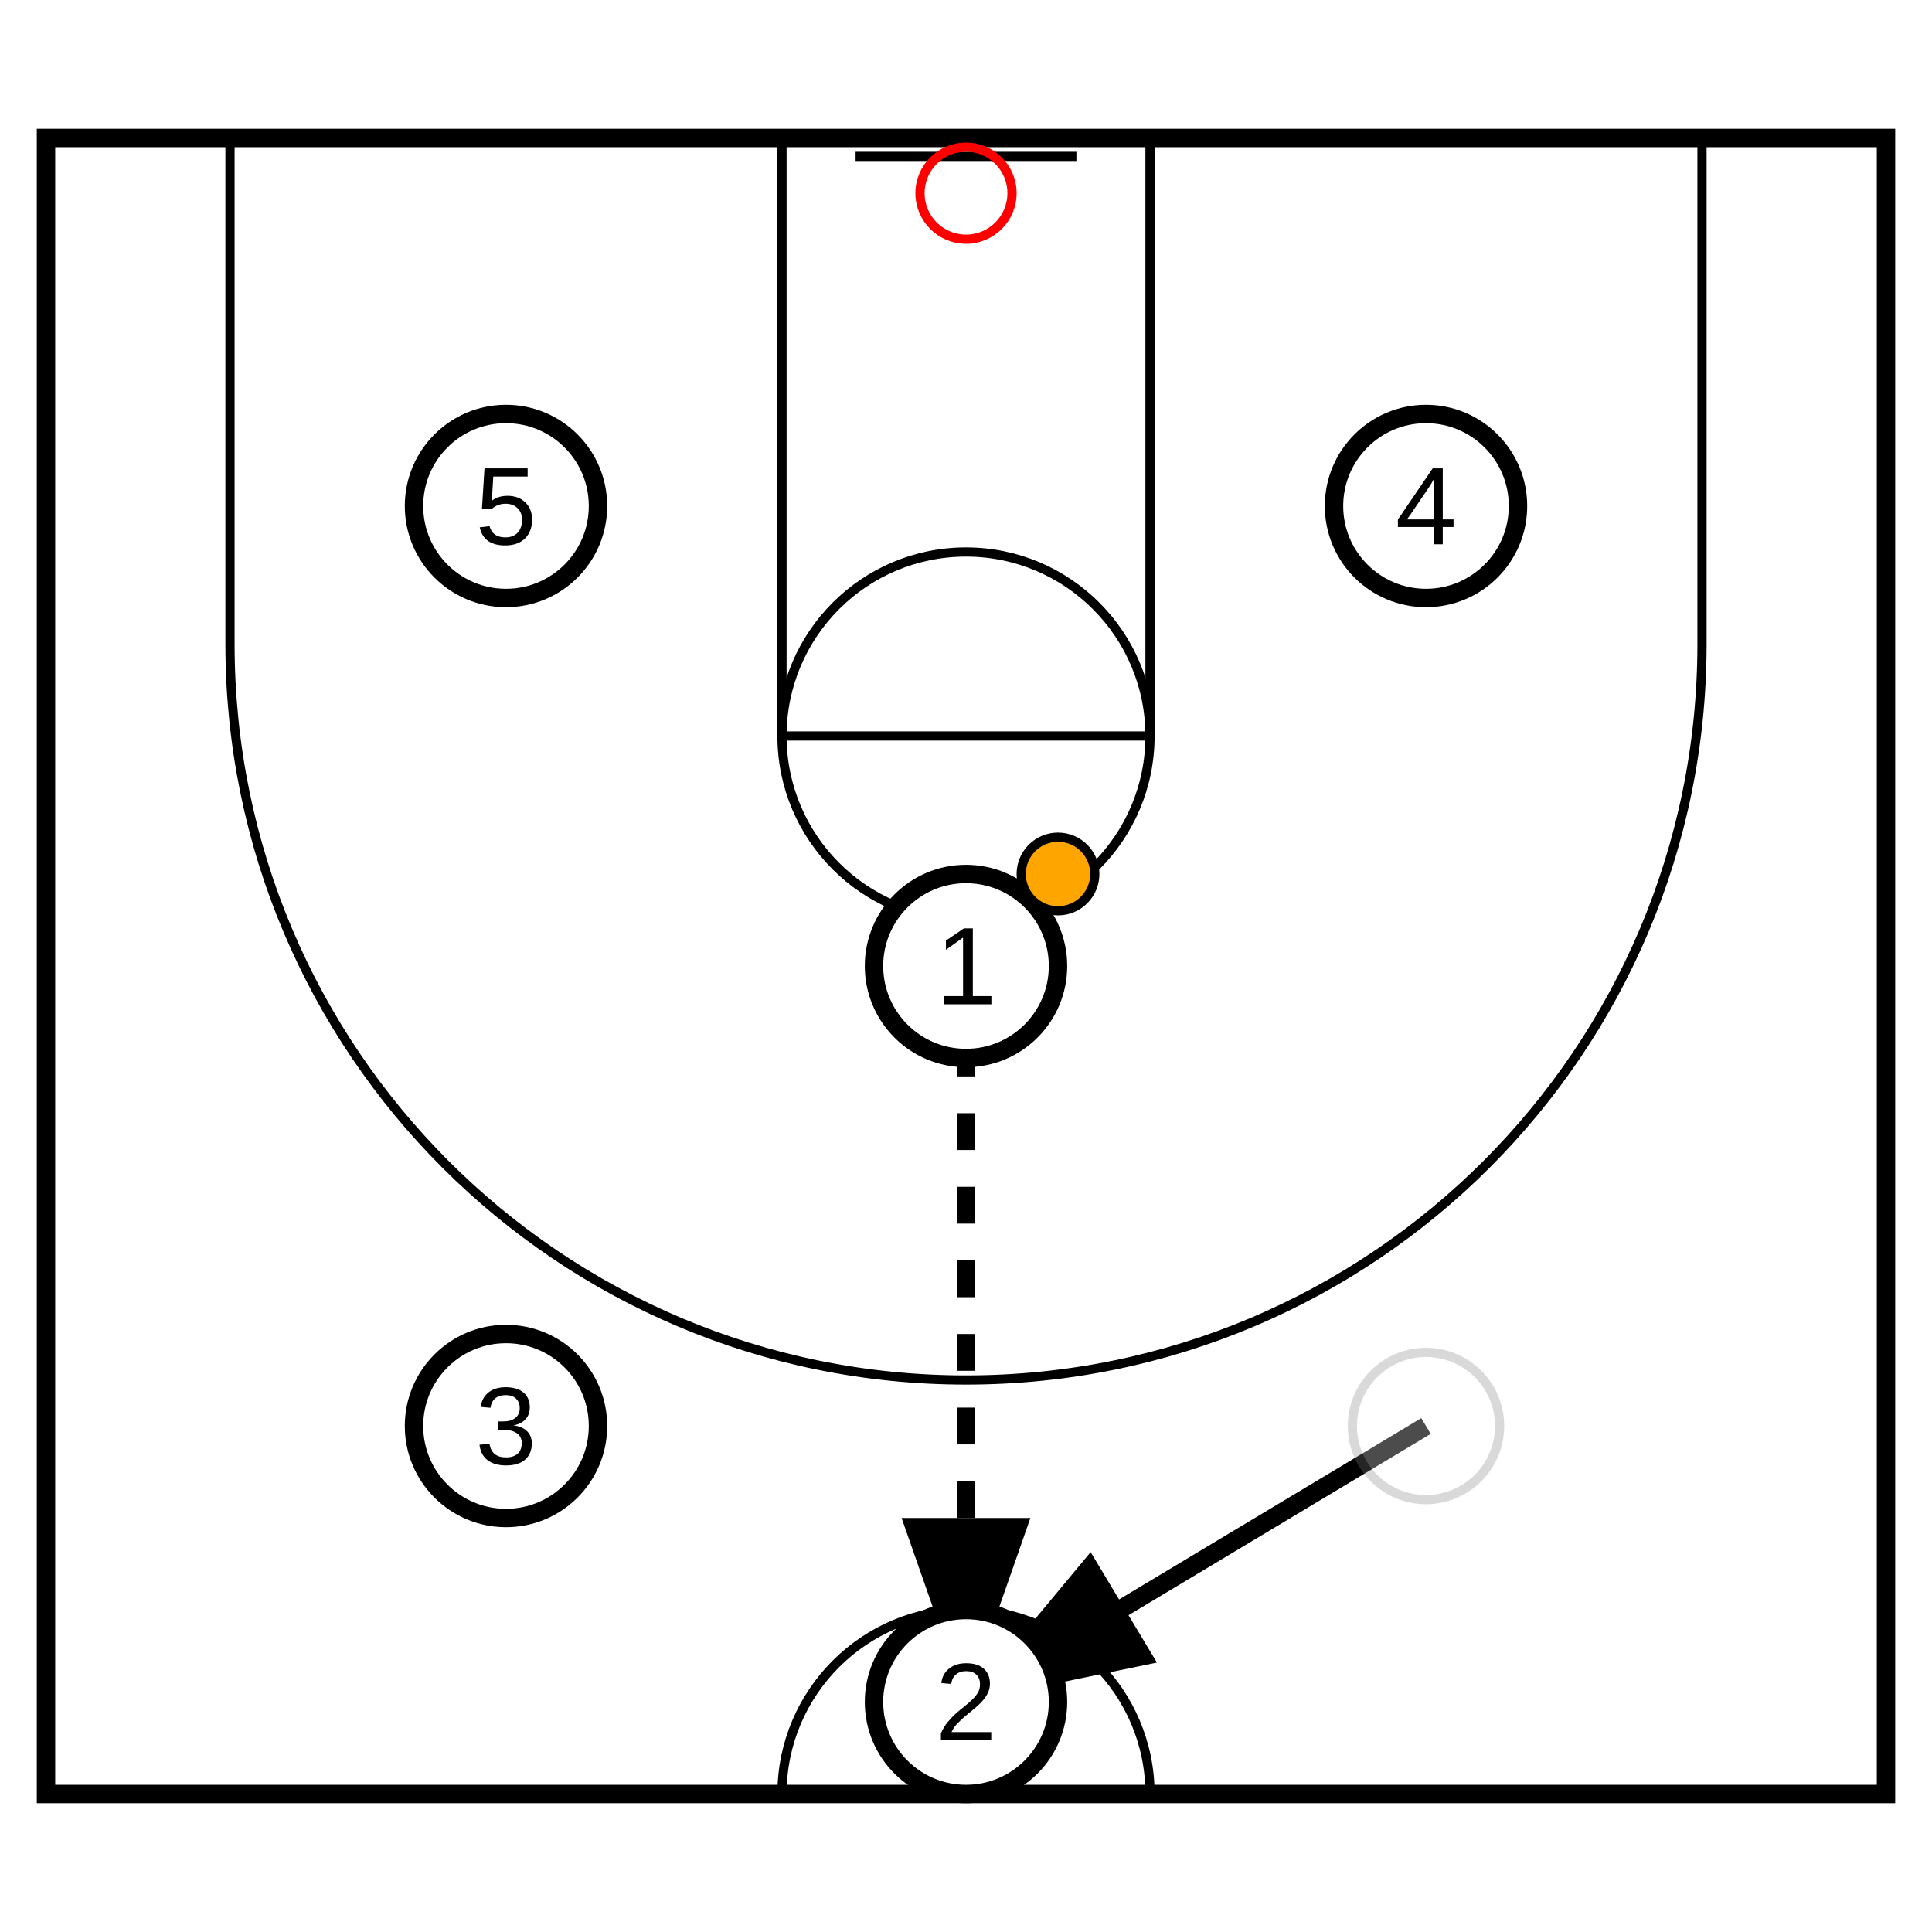
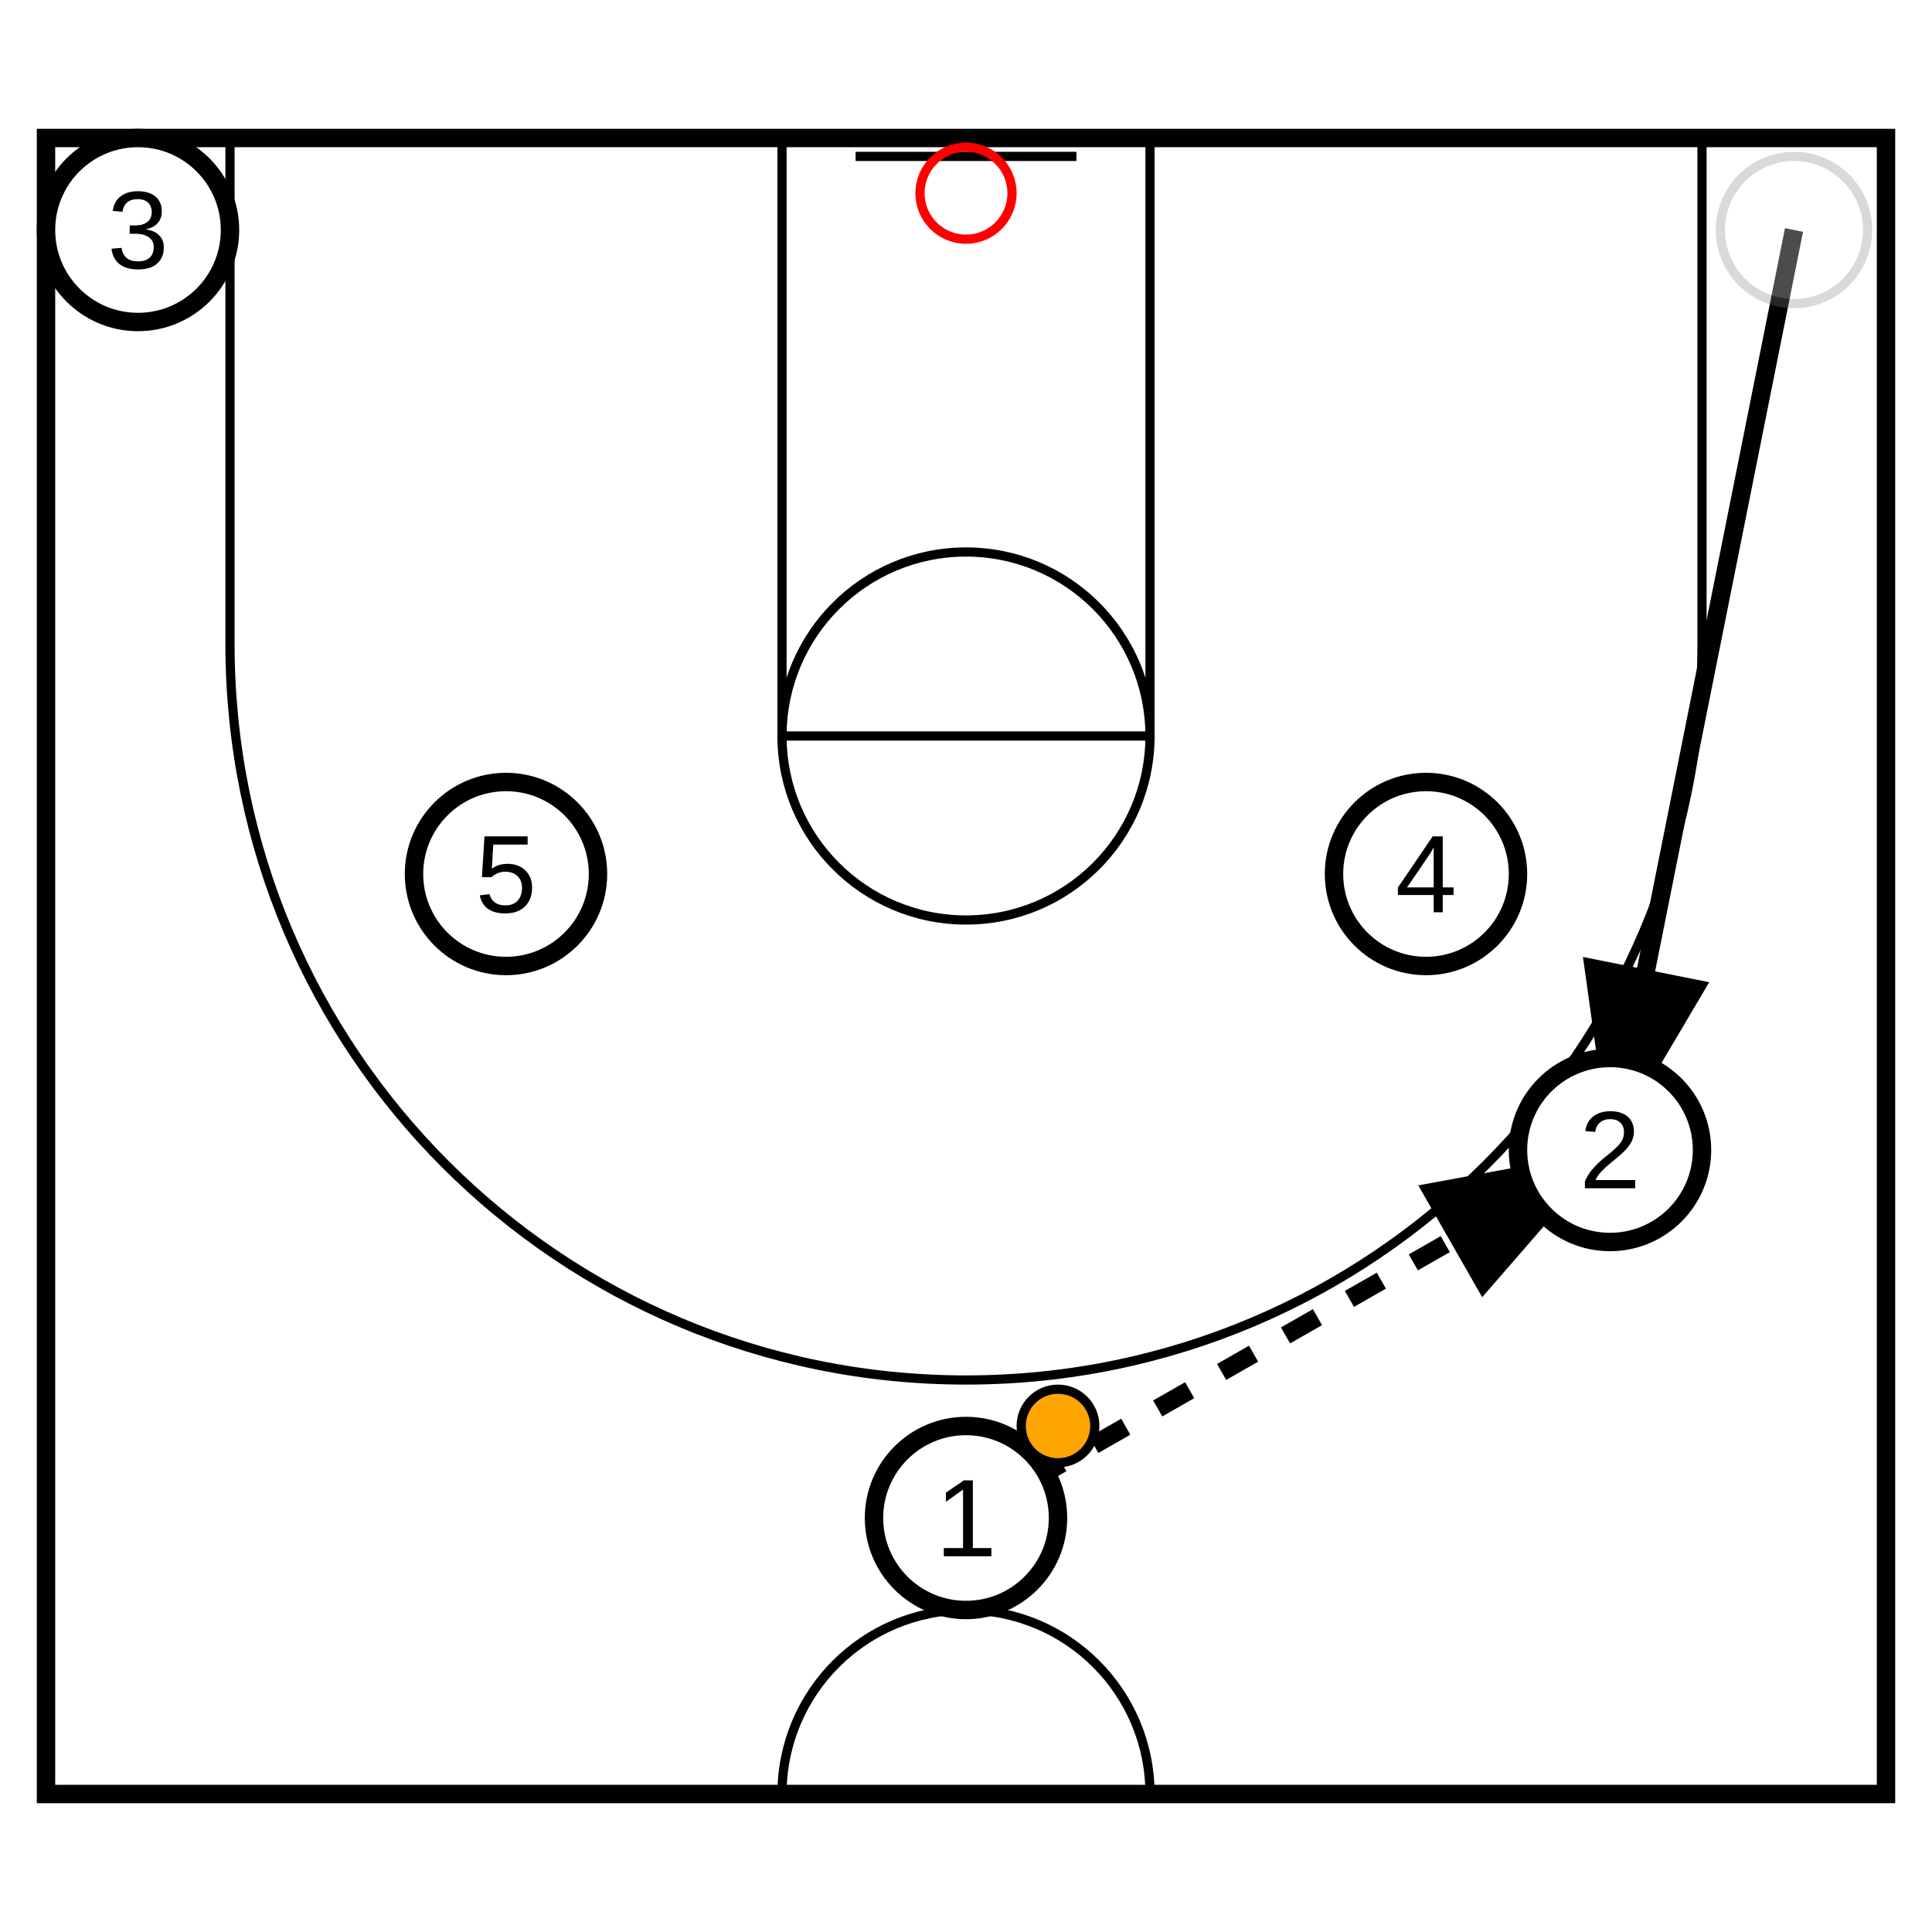
<svg xmlns="http://www.w3.org/2000/svg" width="500" height="500" viewBox="-105 -105 210 210">
  <rect x="-105" y="-105" width="210" height="210" fill="white" />
  <rect x="-100" y="-90" width="200" height="180" fill="white" stroke="black" stroke-width="2" />
  <rect x="-20" y="-90" width="40" height="65" fill="none" stroke="black" stroke-width="1" />
  <circle cx="0" cy="-25" r="20" fill="none" stroke="black" stroke-width="1" />
  <path d="M -80 -90 L -80 -35 A 80 80 0 0 0 80 -35 L 80 -90" fill="none" stroke="black" stroke-width="1" />
  <path d="M -20 90 A 20 20 0 0 1 20 90" fill="none" stroke="black" stroke-width="1" />
  <line x1="-12" y1="-88" x2="12" y2="-88" stroke="black" stroke-width="1" />
  <circle cx="0" cy="-84" r="5" stroke="red" stroke-width="1" fill="none" />
-   <line x1="50" y1="50" x2="0" y2="80" stroke="black" stroke-width="2" marker-end="url(#arrowhead)" />
-   <line x1="0" y1="0" x2="0" y2="80" stroke="black" stroke-width="2" stroke-dasharray="4" marker-end="url(#arrowhead)" />
-   <circle cx="0" cy="0" r="8" fill="white" stroke="gray" stroke-width="1" opacity="0.3" />
-   <circle cx="0" cy="0" r="10" fill="white" stroke="black" stroke-width="2" />
-   <text x="0" y="0" font-size="12" text-anchor="middle" dominant-baseline="central" font-family="Arial">1</text>
-   <circle cx="0" cy="0" r="4" fill="orange" stroke="black" stroke-width="1" transform="translate(10, -10)" />
-   <circle cx="50" cy="50" r="8" fill="white" stroke="gray" stroke-width="1" opacity="0.3" />
-   <circle cx="0" cy="80" r="10" fill="white" stroke="black" stroke-width="2" />
-   <text x="0" y="80" font-size="12" text-anchor="middle" dominant-baseline="central" font-family="Arial">2</text>
-   <circle cx="-50" cy="50" r="8" fill="white" stroke="gray" stroke-width="1" opacity="0.3" />
-   <circle cx="-50" cy="50" r="10" fill="white" stroke="black" stroke-width="2" />
-   <text x="-50" y="50" font-size="12" text-anchor="middle" dominant-baseline="central" font-family="Arial">3</text>
-   <circle cx="50" cy="-50" r="8" fill="white" stroke="gray" stroke-width="1" opacity="0.3" />
-   <circle cx="50" cy="-50" r="10" fill="white" stroke="black" stroke-width="2" />
-   <text x="50" y="-50" font-size="12" text-anchor="middle" dominant-baseline="central" font-family="Arial">4</text>
-   <circle cx="-50" cy="-50" r="8" fill="white" stroke="gray" stroke-width="1" opacity="0.3" />
-   <circle cx="-50" cy="-50" r="10" fill="white" stroke="black" stroke-width="2" />
-   <text x="-50" y="-50" font-size="12" text-anchor="middle" dominant-baseline="central" font-family="Arial">5</text>
+   <line x1="90" y1="-80" x2="70" y2="20" stroke="black" stroke-width="2" marker-end="url(#arrowhead)" />
+   <line x1="0" y1="60" x2="70" y2="20" stroke="black" stroke-width="2" stroke-dasharray="4" marker-end="url(#arrowhead)" />
+   <circle cx="0" cy="60" r="8" fill="white" stroke="gray" stroke-width="1" opacity="0.3" />
+   <circle cx="0" cy="60" r="10" fill="white" stroke="black" stroke-width="2" />
+   <text x="0" y="60" font-size="12" text-anchor="middle" dominant-baseline="central" font-family="Arial">1</text>
+   <circle cx="0" cy="60" r="4" fill="orange" stroke="black" stroke-width="1" transform="translate(10, -10)" />
+   <circle cx="90" cy="-80" r="8" fill="white" stroke="gray" stroke-width="1" opacity="0.3" />
+   <circle cx="70" cy="20" r="10" fill="white" stroke="black" stroke-width="2" />
+   <text x="70" y="20" font-size="12" text-anchor="middle" dominant-baseline="central" font-family="Arial">2</text>
+   <circle cx="-90" cy="-80" r="8" fill="white" stroke="gray" stroke-width="1" opacity="0.3" />
+   <circle cx="-90" cy="-80" r="10" fill="white" stroke="black" stroke-width="2" />
+   <text x="-90" y="-80" font-size="12" text-anchor="middle" dominant-baseline="central" font-family="Arial">3</text>
+   <circle cx="50" cy="-10" r="8" fill="white" stroke="gray" stroke-width="1" opacity="0.3" />
+   <circle cx="50" cy="-10" r="10" fill="white" stroke="black" stroke-width="2" />
+   <text x="50" y="-10" font-size="12" text-anchor="middle" dominant-baseline="central" font-family="Arial">4</text>
+   <circle cx="-50" cy="-10" r="8" fill="white" stroke="gray" stroke-width="1" opacity="0.3" />
+   <circle cx="-50" cy="-10" r="10" fill="white" stroke="black" stroke-width="2" />
+   <text x="-50" y="-10" font-size="12" text-anchor="middle" dominant-baseline="central" font-family="Arial">5</text>
  <defs>
    <marker id="arrowhead" markerWidth="10" markerHeight="7" refX="10" refY="3.5" orient="auto">
      <polygon points="0 0, 10 3.5, 0 7" fill="black" />
    </marker>
  </defs>
</svg>
